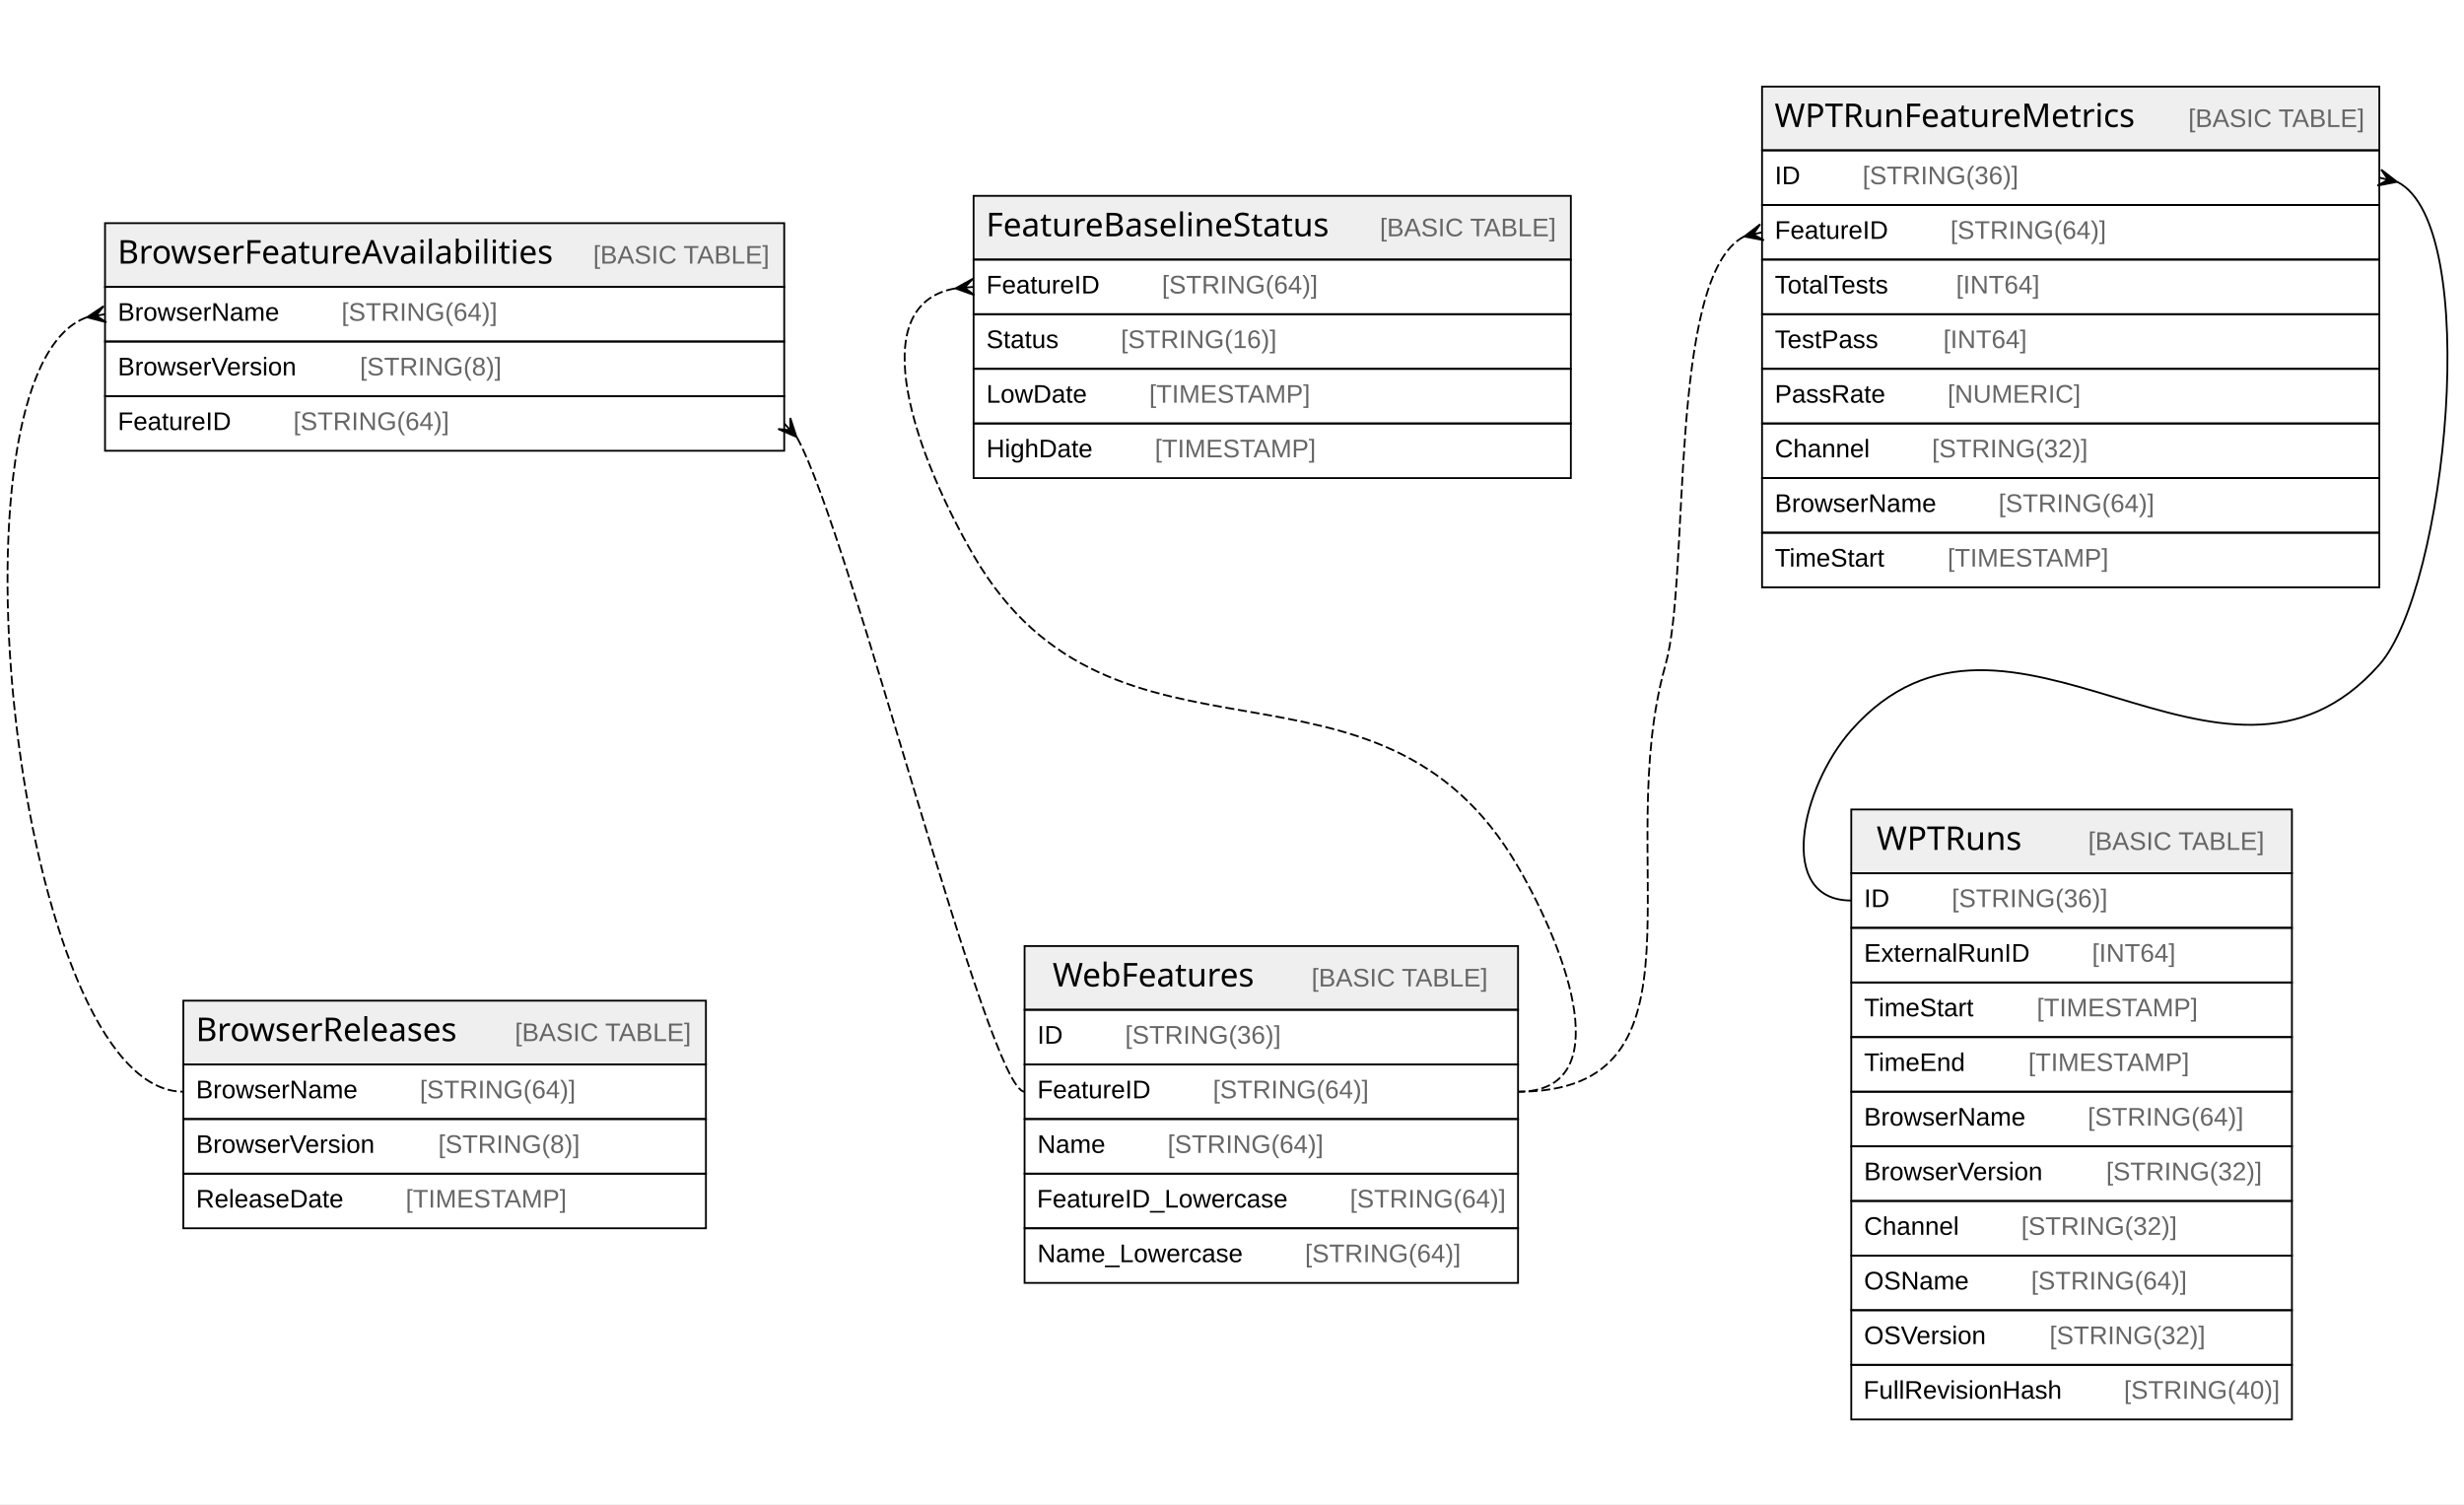
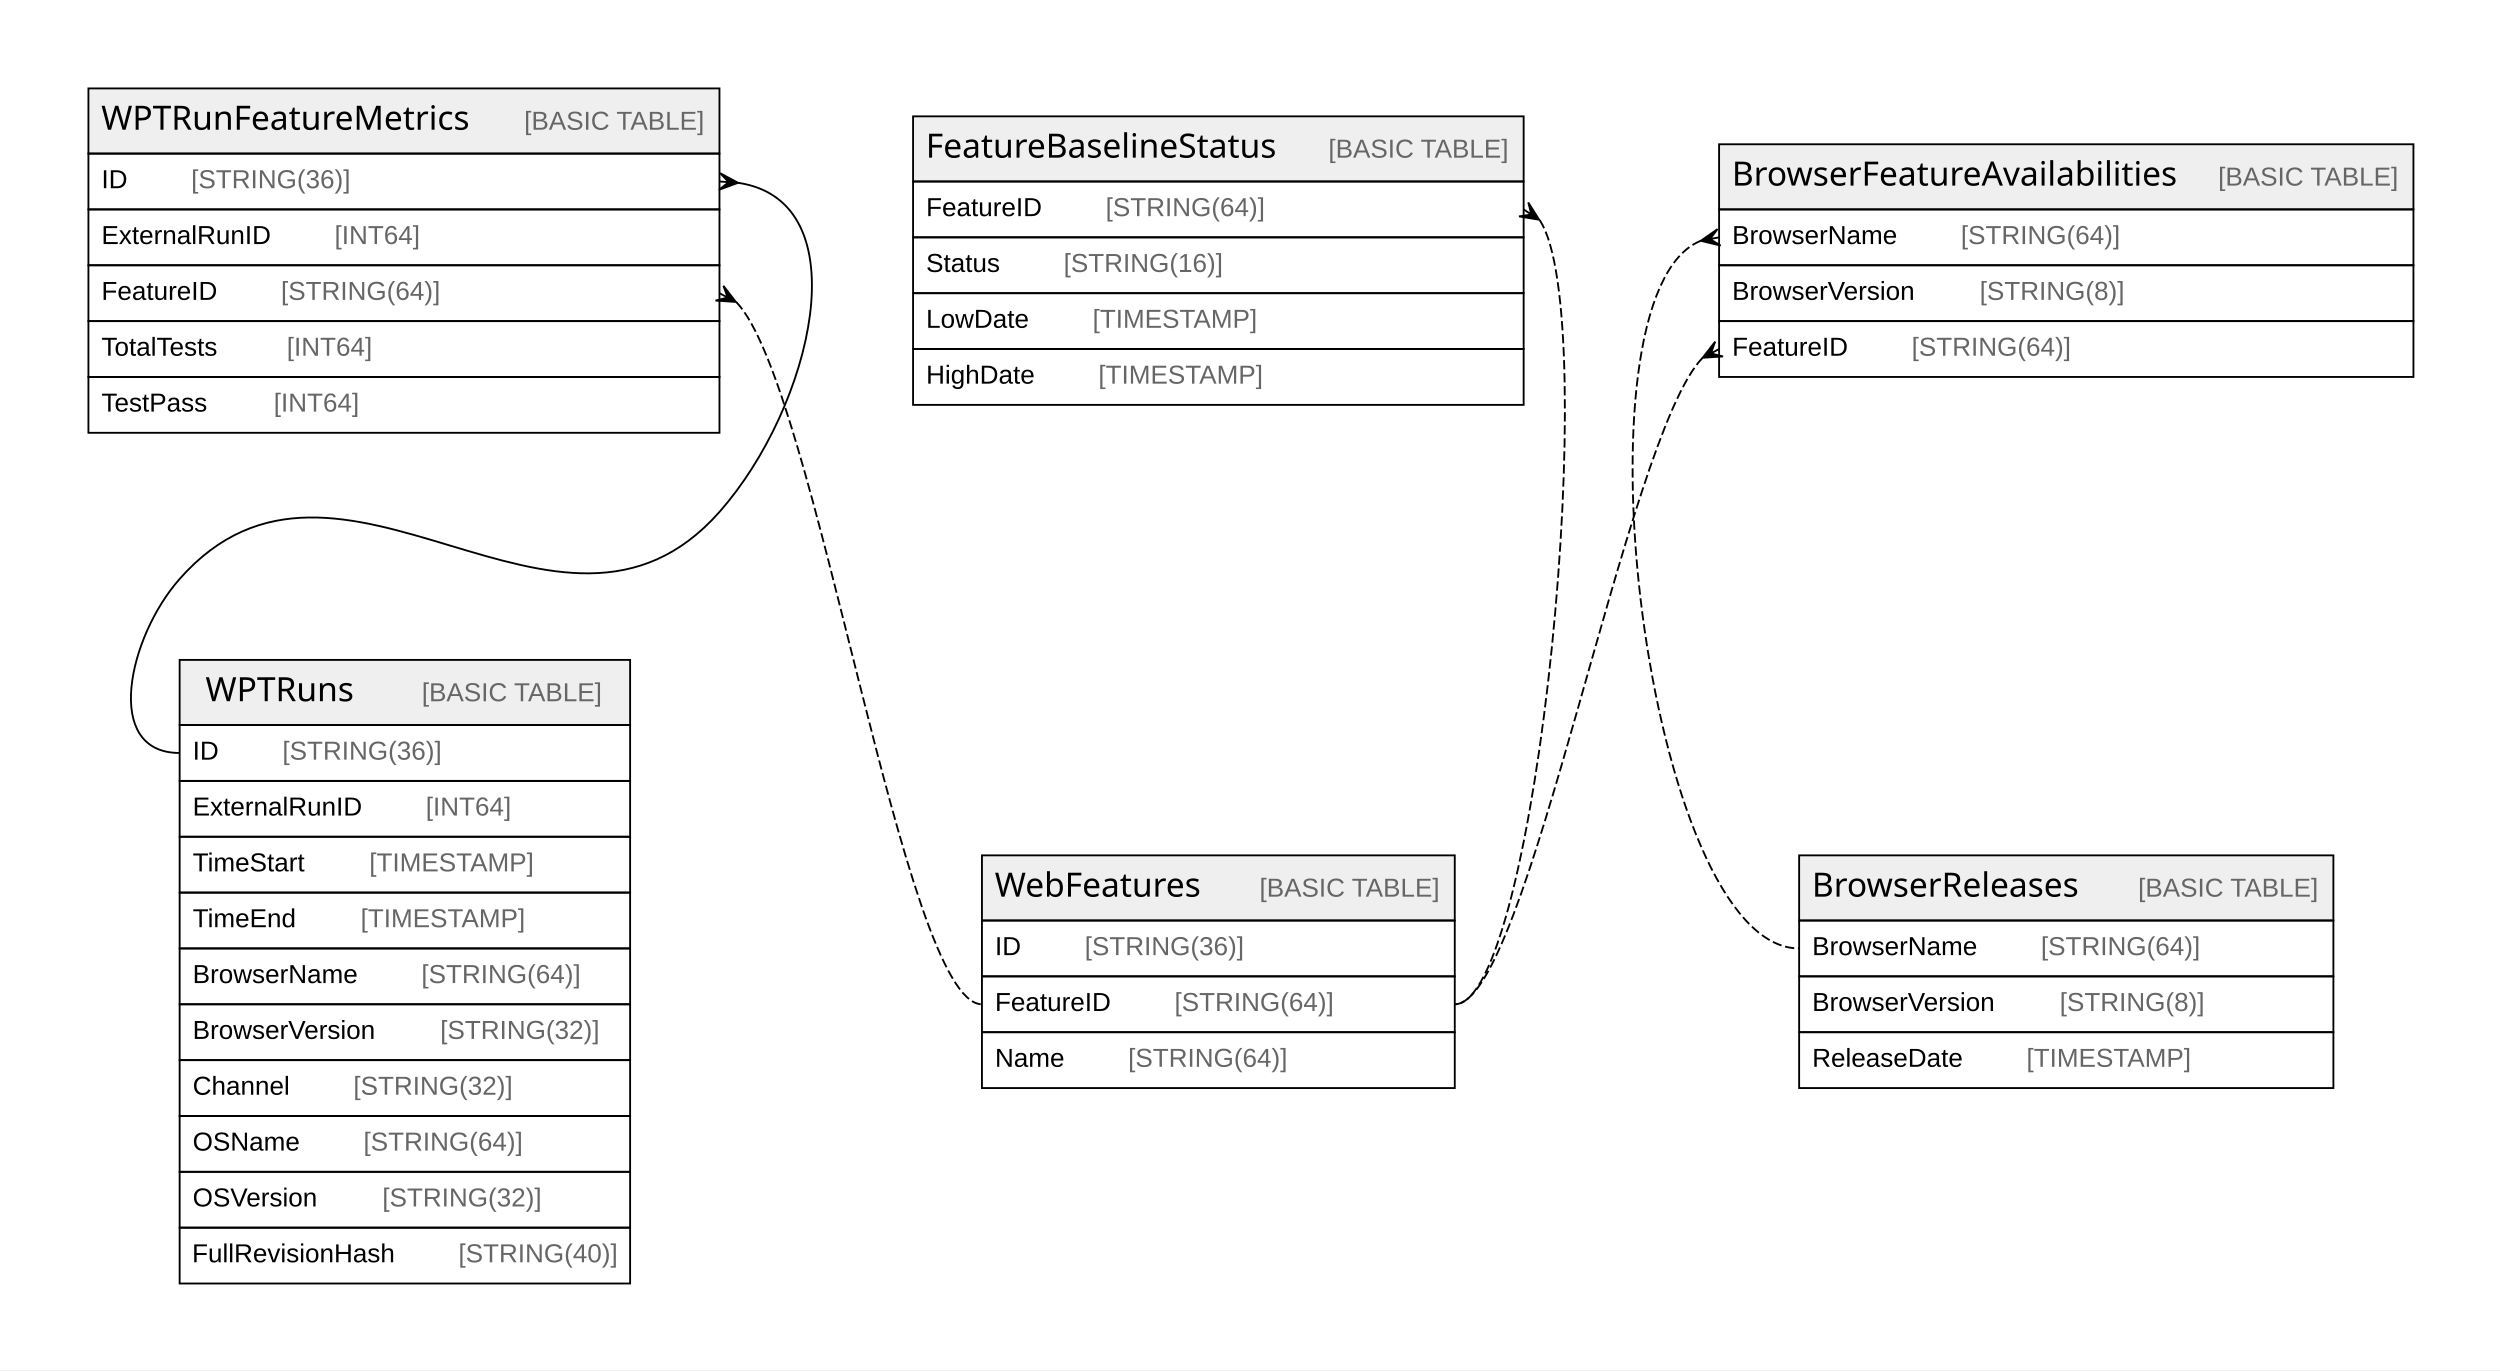
- <svg xmlns="http://www.w3.org/2000/svg" width="1353pt" height="826pt" viewBox="0.00 0.00 1353.18 826.00">
-   <g id="graph0" class="graph" transform="scale(1 1) rotate(0) translate(4 822)">
-     <polygon fill="#ffffff" stroke="transparent" points="-4,4 -4,-822 1349.18,-822 1349.18,4 -4,4" />
+ <svg xmlns="http://www.w3.org/2000/svg" width="1343pt" height="736pt" viewBox="0.00 0.00 1343.00 736.00">
+   <g id="graph0" class="graph" transform="scale(1 1) rotate(0) translate(4 732)">
+     <polygon fill="#ffffff" stroke="transparent" points="-4,4 -4,-732 1339,-732 1339,4 -4,4" />
    <g id="node1" class="node">
-       <polygon fill="#efefef" stroke="transparent" points="53.68,-664.5 53.68,-699.5 426.68,-699.5 426.68,-664.5 53.68,-664.5" />
-       <polygon fill="none" stroke="#000000" points="53.68,-664.5 53.68,-699.5 426.68,-699.5 426.68,-664.5 53.68,-664.5" />
-       <text text-anchor="start" x="60.562" y="-677.3" font-family="Arial Bold" font-size="18.00" fill="#000000">BrowserFeatureAvailabilities</text>
-       <text text-anchor="start" x="287.57" y="-677.3" font-family="Arial" font-size="14.00" fill="#000000">    </text>
-       <text text-anchor="start" x="321.774" y="-677.3" font-family="Arial" font-size="14.00" fill="#666666">[BASIC TABLE]</text>
-       <polygon fill="none" stroke="#000000" points="53.68,-634.5 53.68,-664.5 426.68,-664.5 426.68,-634.5 53.68,-634.5" />
-       <text text-anchor="start" x="60.68" y="-645.9" font-family="Arial" font-size="14.00" fill="#000000">BrowserName    </text>
-       <text text-anchor="start" x="183.547" y="-645.9" font-family="Arial" font-size="14.00" fill="#666666">[STRING(64)]</text>
-       <polygon fill="none" stroke="#000000" points="53.68,-604.5 53.68,-634.5 426.68,-634.5 426.68,-604.5 53.68,-604.5" />
-       <text text-anchor="start" x="60.68" y="-615.9" font-family="Arial" font-size="14.00" fill="#000000">BrowserVersion    </text>
-       <text text-anchor="start" x="193.666" y="-615.9" font-family="Arial" font-size="14.00" fill="#666666">[STRING(8)]</text>
-       <polygon fill="none" stroke="#000000" points="53.68,-574.5 53.68,-604.5 426.68,-604.5 426.68,-574.5 53.68,-574.5" />
-       <text text-anchor="start" x="60.68" y="-585.9" font-family="Arial" font-size="14.00" fill="#000000">FeatureID    </text>
-       <text text-anchor="start" x="157.117" y="-585.9" font-family="Arial" font-size="14.00" fill="#666666">[STRING(64)]</text>
+       <polygon fill="#efefef" stroke="transparent" points="43.5,-649.5 43.5,-684.5 382.5,-684.5 382.5,-649.5 43.5,-649.5" />
+       <polygon fill="none" stroke="#000000" points="43.5,-649.5 43.5,-684.5 382.5,-684.5 382.5,-649.5 43.5,-649.5" />
+       <text text-anchor="start" x="50.386" y="-662.3" font-family="Arial Bold" font-size="18.00" fill="#000000">WPTRunFeatureMetrics</text>
+       <text text-anchor="start" x="243.386" y="-662.3" font-family="Arial" font-size="14.00" fill="#000000">    </text>
+       <text text-anchor="start" x="277.59" y="-662.3" font-family="Arial" font-size="14.00" fill="#666666">[BASIC TABLE]</text>
+       <polygon fill="none" stroke="#000000" points="43.5,-619.5 43.5,-649.5 382.5,-649.5 382.5,-619.5 43.5,-619.5" />
+       <text text-anchor="start" x="50.5" y="-630.9" font-family="Arial" font-size="14.00" fill="#000000">ID    </text>
+       <text text-anchor="start" x="98.702" y="-630.9" font-family="Arial" font-size="14.00" fill="#666666">[STRING(36)]</text>
+       <polygon fill="none" stroke="#000000" points="43.5,-589.5 43.5,-619.5 382.5,-619.5 382.5,-589.5 43.5,-589.5" />
+       <text text-anchor="start" x="50.5" y="-600.9" font-family="Arial" font-size="14.00" fill="#000000">ExternalRunID    </text>
+       <text text-anchor="start" x="175.716" y="-600.9" font-family="Arial" font-size="14.00" fill="#666666">[INT64]</text>
+       <polygon fill="none" stroke="#000000" points="43.5,-559.5 43.5,-589.5 382.5,-589.5 382.5,-559.5 43.5,-559.5" />
+       <text text-anchor="start" x="50.5" y="-570.9" font-family="Arial" font-size="14.00" fill="#000000">FeatureID    </text>
+       <text text-anchor="start" x="146.936" y="-570.9" font-family="Arial" font-size="14.00" fill="#666666">[STRING(64)]</text>
+       <polygon fill="none" stroke="#000000" points="43.5,-529.5 43.5,-559.5 382.5,-559.5 382.5,-529.5 43.5,-529.5" />
+       <text text-anchor="start" x="50.5" y="-540.9" font-family="Arial" font-size="14.00" fill="#000000">TotalTests    </text>
+       <text text-anchor="start" x="150.046" y="-540.9" font-family="Arial" font-size="14.00" fill="#666666">[INT64]</text>
+       <polygon fill="none" stroke="#000000" points="43.5,-499.5 43.5,-529.5 382.5,-529.5 382.5,-499.5 43.5,-499.5" />
+       <text text-anchor="start" x="50.5" y="-510.9" font-family="Arial" font-size="14.00" fill="#000000">TestPass    </text>
+       <text text-anchor="start" x="143.05" y="-510.9" font-family="Arial" font-size="14.00" fill="#666666">[INT64]</text>
+     </g>
+     <g id="node3" class="node">
+       <polygon fill="#efefef" stroke="transparent" points="523.5,-237.5 523.5,-272.5 777.5,-272.5 777.5,-237.5 523.5,-237.5" />
+       <polygon fill="none" stroke="#000000" points="523.5,-237.5 523.5,-272.5 777.5,-272.5 777.5,-237.5 523.5,-237.5" />
+       <text text-anchor="start" x="530.377" y="-250.3" font-family="Arial Bold" font-size="18.00" fill="#000000">WebFeatures</text>
+       <text text-anchor="start" x="638.395" y="-250.3" font-family="Arial" font-size="14.00" fill="#000000">    </text>
+       <text text-anchor="start" x="672.6" y="-250.3" font-family="Arial" font-size="14.00" fill="#666666">[BASIC TABLE]</text>
+       <polygon fill="none" stroke="#000000" points="523.5,-207.5 523.5,-237.5 777.5,-237.5 777.5,-207.5 523.5,-207.5" />
+       <text text-anchor="start" x="530.5" y="-218.9" font-family="Arial" font-size="14.00" fill="#000000">ID    </text>
+       <text text-anchor="start" x="578.702" y="-218.9" font-family="Arial" font-size="14.00" fill="#666666">[STRING(36)]</text>
+       <polygon fill="none" stroke="#000000" points="523.5,-177.5 523.5,-207.5 777.5,-207.5 777.5,-177.5 523.5,-177.5" />
+       <text text-anchor="start" x="530.5" y="-188.9" font-family="Arial" font-size="14.00" fill="#000000">FeatureID    </text>
+       <text text-anchor="start" x="626.936" y="-188.9" font-family="Arial" font-size="14.00" fill="#666666">[STRING(64)]</text>
+       <polygon fill="none" stroke="#000000" points="523.5,-147.5 523.5,-177.5 777.5,-177.5 777.5,-147.5 523.5,-147.5" />
+       <text text-anchor="start" x="530.5" y="-158.9" font-family="Arial" font-size="14.00" fill="#000000">Name    </text>
+       <text text-anchor="start" x="602.037" y="-158.9" font-family="Arial" font-size="14.00" fill="#666666">[STRING(64)]</text>
+     </g>
+     <g id="edge2" class="edge">
+       <path fill="none" stroke="#000000" stroke-dasharray="5,2" d="M391.58,-569.67C434.429,-525.45 481.261,-192.5 523.5,-192.5" />
+       <polygon fill="#000000" stroke="#000000" points="391.329,-569.804 380.387,-570.527 386.914,-572.152 382.5,-574.5 382.5,-574.5 382.5,-574.5 386.914,-572.152 384.613,-578.473 391.329,-569.804 391.329,-569.804" />
+     </g>
+     <g id="node5" class="node">
+       <polygon fill="#efefef" stroke="transparent" points="92.5,-342.5 92.5,-377.5 334.5,-377.5 334.5,-342.5 92.5,-342.5" />
+       <polygon fill="none" stroke="#000000" points="92.5,-342.5 92.5,-377.5 334.5,-377.5 334.5,-342.5 92.5,-342.5" />
+       <text text-anchor="start" x="106.387" y="-355.3" font-family="Arial Bold" font-size="18.00" fill="#000000">WPTRuns</text>
+       <text text-anchor="start" x="188.384" y="-355.3" font-family="Arial" font-size="14.00" fill="#000000">    </text>
+       <text text-anchor="start" x="222.589" y="-355.3" font-family="Arial" font-size="14.00" fill="#666666">[BASIC TABLE]</text>
+       <polygon fill="none" stroke="#000000" points="92.5,-312.5 92.5,-342.5 334.5,-342.5 334.5,-312.5 92.5,-312.5" />
+       <text text-anchor="start" x="99.5" y="-323.9" font-family="Arial" font-size="14.00" fill="#000000">ID    </text>
+       <text text-anchor="start" x="147.702" y="-323.9" font-family="Arial" font-size="14.00" fill="#666666">[STRING(36)]</text>
+       <polygon fill="none" stroke="#000000" points="92.5,-282.5 92.5,-312.5 334.5,-312.5 334.5,-282.5 92.5,-282.5" />
+       <text text-anchor="start" x="99.5" y="-293.9" font-family="Arial" font-size="14.00" fill="#000000">ExternalRunID    </text>
+       <text text-anchor="start" x="224.716" y="-293.9" font-family="Arial" font-size="14.00" fill="#666666">[INT64]</text>
+       <polygon fill="none" stroke="#000000" points="92.5,-252.5 92.5,-282.5 334.5,-282.5 334.5,-252.5 92.5,-252.5" />
+       <text text-anchor="start" x="99.5" y="-263.9" font-family="Arial" font-size="14.00" fill="#000000">TimeStart    </text>
+       <text text-anchor="start" x="194.368" y="-263.9" font-family="Arial" font-size="14.00" fill="#666666">[TIMESTAMP]</text>
+       <polygon fill="none" stroke="#000000" points="92.5,-222.5 92.5,-252.5 334.5,-252.5 334.5,-222.5 92.5,-222.5" />
+       <text text-anchor="start" x="99.5" y="-233.9" font-family="Arial" font-size="14.00" fill="#000000">TimeEnd    </text>
+       <text text-anchor="start" x="189.709" y="-233.9" font-family="Arial" font-size="14.00" fill="#666666">[TIMESTAMP]</text>
+       <polygon fill="none" stroke="#000000" points="92.5,-192.5 92.5,-222.5 334.5,-222.5 334.5,-192.5 92.5,-192.5" />
+       <text text-anchor="start" x="99.5" y="-203.9" font-family="Arial" font-size="14.00" fill="#000000">BrowserName    </text>
+       <text text-anchor="start" x="222.367" y="-203.9" font-family="Arial" font-size="14.00" fill="#666666">[STRING(64)]</text>
+       <polygon fill="none" stroke="#000000" points="92.5,-162.5 92.5,-192.5 334.5,-192.5 334.5,-162.5 92.5,-162.5" />
+       <text text-anchor="start" x="99.5" y="-173.9" font-family="Arial" font-size="14.00" fill="#000000">BrowserVersion    </text>
+       <text text-anchor="start" x="232.486" y="-173.9" font-family="Arial" font-size="14.00" fill="#666666">[STRING(32)]</text>
+       <polygon fill="none" stroke="#000000" points="92.5,-132.5 92.5,-162.5 334.5,-162.5 334.5,-132.5 92.5,-132.5" />
+       <text text-anchor="start" x="99.5" y="-143.9" font-family="Arial" font-size="14.00" fill="#000000">Channel    </text>
+       <text text-anchor="start" x="185.831" y="-143.9" font-family="Arial" font-size="14.00" fill="#666666">[STRING(32)]</text>
+       <polygon fill="none" stroke="#000000" points="92.5,-102.5 92.5,-132.5 334.5,-132.5 334.5,-102.5 92.5,-102.5" />
+       <text text-anchor="start" x="99.5" y="-113.9" font-family="Arial" font-size="14.00" fill="#000000">OSName    </text>
+       <text text-anchor="start" x="191.264" y="-113.9" font-family="Arial" font-size="14.00" fill="#666666">[STRING(64)]</text>
+       <polygon fill="none" stroke="#000000" points="92.5,-72.5 92.5,-102.5 334.5,-102.5 334.5,-72.5 92.5,-72.5" />
+       <text text-anchor="start" x="99.5" y="-83.9" font-family="Arial" font-size="14.00" fill="#000000">OSVersion    </text>
+       <text text-anchor="start" x="201.384" y="-83.9" font-family="Arial" font-size="14.00" fill="#666666">[STRING(32)]</text>
+       <polygon fill="none" stroke="#000000" points="92.5,-42.5 92.5,-72.5 334.5,-72.5 334.5,-42.5 92.5,-42.5" />
+       <text text-anchor="start" x="99.178" y="-53.9" font-family="Arial" font-size="14.00" fill="#000000">FullRevisionHash    </text>
+       <text text-anchor="start" x="242.271" y="-53.9" font-family="Arial" font-size="14.00" fill="#666666">[STRING(40)]</text>
+     </g>
+     <g id="edge1" class="edge">
+       <path fill="none" stroke="#000000" d="M392.5,-633.799C458.942,-623.984 432.387,-513.463 382.5,-457 296.505,-359.67 178.495,-518.33 92.5,-421 64.985,-389.858 50.944,-327.5 92.5,-327.5" />
+       <polygon fill="#000000" stroke="#000000" points="392.476,-633.801 382.185,-630.011 387.488,-634.15 382.5,-634.5 382.5,-634.5 382.5,-634.5 387.488,-634.15 382.815,-638.989 392.476,-633.801 392.476,-633.801" />
    </g>
    <g id="node2" class="node">
-       <polygon fill="#efefef" stroke="transparent" points="96.68,-237.5 96.68,-272.5 383.68,-272.5 383.68,-237.5 96.68,-237.5" />
-       <polygon fill="none" stroke="#000000" points="96.68,-237.5 96.68,-272.5 383.68,-272.5 383.68,-237.5 96.68,-237.5" />
-       <text text-anchor="start" x="103.562" y="-250.3" font-family="Arial Bold" font-size="18.00" fill="#000000">BrowserReleases</text>
-       <text text-anchor="start" x="244.57" y="-250.3" font-family="Arial" font-size="14.00" fill="#000000">    </text>
-       <text text-anchor="start" x="278.775" y="-250.3" font-family="Arial" font-size="14.00" fill="#666666">[BASIC TABLE]</text>
-       <polygon fill="none" stroke="#000000" points="96.68,-207.5 96.68,-237.5 383.68,-237.5 383.68,-207.5 96.68,-207.5" />
-       <text text-anchor="start" x="103.68" y="-218.9" font-family="Arial" font-size="14.00" fill="#000000">BrowserName    </text>
-       <text text-anchor="start" x="226.547" y="-218.9" font-family="Arial" font-size="14.00" fill="#666666">[STRING(64)]</text>
-       <polygon fill="none" stroke="#000000" points="96.68,-177.5 96.68,-207.5 383.68,-207.5 383.68,-177.5 96.68,-177.5" />
-       <text text-anchor="start" x="103.68" y="-188.9" font-family="Arial" font-size="14.00" fill="#000000">BrowserVersion    </text>
-       <text text-anchor="start" x="236.666" y="-188.9" font-family="Arial" font-size="14.00" fill="#666666">[STRING(8)]</text>
-       <polygon fill="none" stroke="#000000" points="96.68,-147.5 96.68,-177.5 383.68,-177.5 383.68,-147.5 96.68,-147.5" />
-       <text text-anchor="start" x="103.68" y="-158.9" font-family="Arial" font-size="14.00" fill="#000000">ReleaseDate    </text>
-       <text text-anchor="start" x="218.791" y="-158.9" font-family="Arial" font-size="14.00" fill="#666666">[TIMESTAMP]</text>
+       <polygon fill="#efefef" stroke="transparent" points="962.5,-237.5 962.5,-272.5 1249.5,-272.5 1249.5,-237.5 962.5,-237.5" />
+       <polygon fill="none" stroke="#000000" points="962.5,-237.5 962.5,-272.5 1249.5,-272.5 1249.5,-237.5 962.5,-237.5" />
+       <text text-anchor="start" x="969.381" y="-250.3" font-family="Arial Bold" font-size="18.00" fill="#000000">BrowserReleases</text>
+       <text text-anchor="start" x="1110.39" y="-250.3" font-family="Arial" font-size="14.00" fill="#000000">    </text>
+       <text text-anchor="start" x="1144.595" y="-250.3" font-family="Arial" font-size="14.00" fill="#666666">[BASIC TABLE]</text>
+       <polygon fill="none" stroke="#000000" points="962.5,-207.5 962.5,-237.5 1249.5,-237.5 1249.5,-207.5 962.5,-207.5" />
+       <text text-anchor="start" x="969.5" y="-218.9" font-family="Arial" font-size="14.00" fill="#000000">BrowserName    </text>
+       <text text-anchor="start" x="1092.367" y="-218.9" font-family="Arial" font-size="14.00" fill="#666666">[STRING(64)]</text>
+       <polygon fill="none" stroke="#000000" points="962.5,-177.5 962.5,-207.5 1249.5,-207.5 1249.5,-177.5 962.5,-177.5" />
+       <text text-anchor="start" x="969.5" y="-188.9" font-family="Arial" font-size="14.00" fill="#000000">BrowserVersion    </text>
+       <text text-anchor="start" x="1102.486" y="-188.9" font-family="Arial" font-size="14.00" fill="#666666">[STRING(8)]</text>
+       <polygon fill="none" stroke="#000000" points="962.5,-147.5 962.5,-177.5 1249.5,-177.5 1249.5,-147.5 962.5,-147.5" />
+       <text text-anchor="start" x="969.5" y="-158.9" font-family="Arial" font-size="14.00" fill="#000000">ReleaseDate    </text>
+       <text text-anchor="start" x="1084.611" y="-158.9" font-family="Arial" font-size="14.00" fill="#666666">[TIMESTAMP]</text>
+     </g>
+     <g id="node4" class="node">
+       <polygon fill="#efefef" stroke="transparent" points="919.5,-619.5 919.5,-654.5 1292.5,-654.5 1292.5,-619.5 919.5,-619.5" />
+       <polygon fill="none" stroke="#000000" points="919.5,-619.5 919.5,-654.5 1292.5,-654.5 1292.5,-619.5 919.5,-619.5" />
+       <text text-anchor="start" x="926.382" y="-632.3" font-family="Arial Bold" font-size="18.00" fill="#000000">BrowserFeatureAvailabilities</text>
+       <text text-anchor="start" x="1153.389" y="-632.3" font-family="Arial" font-size="14.00" fill="#000000">    </text>
+       <text text-anchor="start" x="1187.594" y="-632.3" font-family="Arial" font-size="14.00" fill="#666666">[BASIC TABLE]</text>
+       <polygon fill="none" stroke="#000000" points="919.5,-589.5 919.5,-619.5 1292.5,-619.5 1292.5,-589.5 919.5,-589.5" />
+       <text text-anchor="start" x="926.5" y="-600.9" font-family="Arial" font-size="14.00" fill="#000000">BrowserName    </text>
+       <text text-anchor="start" x="1049.367" y="-600.9" font-family="Arial" font-size="14.00" fill="#666666">[STRING(64)]</text>
+       <polygon fill="none" stroke="#000000" points="919.5,-559.5 919.5,-589.5 1292.5,-589.5 1292.5,-559.5 919.5,-559.5" />
+       <text text-anchor="start" x="926.5" y="-570.9" font-family="Arial" font-size="14.00" fill="#000000">BrowserVersion    </text>
+       <text text-anchor="start" x="1059.486" y="-570.9" font-family="Arial" font-size="14.00" fill="#666666">[STRING(8)]</text>
+       <polygon fill="none" stroke="#000000" points="919.5,-529.5 919.5,-559.5 1292.5,-559.5 1292.5,-529.5 919.5,-529.5" />
+       <text text-anchor="start" x="926.5" y="-540.9" font-family="Arial" font-size="14.00" fill="#000000">FeatureID    </text>
+       <text text-anchor="start" x="1022.936" y="-540.9" font-family="Arial" font-size="14.00" fill="#666666">[STRING(64)]</text>
    </g>
    <g id="edge4" class="edge">
-       <path fill="none" stroke="#000000" stroke-dasharray="5,2" d="M43.63,-647.78C-38.425,-618.397 4.851,-222.5 96.68,-222.5" />
-       <polygon fill="#000000" stroke="#000000" points="43.824,-647.813 52.921,-653.936 48.752,-648.656 53.68,-649.5 53.68,-649.5 53.68,-649.5 48.752,-648.656 54.44,-645.064 43.824,-647.813 43.824,-647.813" />
-     </g>
-     <g id="node4" class="node">
-       <polygon fill="#efefef" stroke="transparent" points="558.68,-267.5 558.68,-302.5 829.68,-302.5 829.68,-267.5 558.68,-267.5" />
-       <polygon fill="none" stroke="#000000" points="558.68,-267.5 558.68,-302.5 829.68,-302.5 829.68,-267.5 558.68,-267.5" />
-       <text text-anchor="start" x="574.057" y="-280.3" font-family="Arial Bold" font-size="18.00" fill="#000000">WebFeatures</text>
-       <text text-anchor="start" x="682.075" y="-280.3" font-family="Arial" font-size="14.00" fill="#000000">    </text>
-       <text text-anchor="start" x="716.28" y="-280.3" font-family="Arial" font-size="14.00" fill="#666666">[BASIC TABLE]</text>
-       <polygon fill="none" stroke="#000000" points="558.68,-237.5 558.68,-267.5 829.68,-267.5 829.68,-237.5 558.68,-237.5" />
-       <text text-anchor="start" x="565.68" y="-248.9" font-family="Arial" font-size="14.00" fill="#000000">ID    </text>
-       <text text-anchor="start" x="613.882" y="-248.9" font-family="Arial" font-size="14.00" fill="#666666">[STRING(36)]</text>
-       <polygon fill="none" stroke="#000000" points="558.68,-207.5 558.68,-237.5 829.68,-237.5 829.68,-207.5 558.68,-207.5" />
-       <text text-anchor="start" x="565.68" y="-218.9" font-family="Arial" font-size="14.00" fill="#000000">FeatureID    </text>
-       <text text-anchor="start" x="662.116" y="-218.9" font-family="Arial" font-size="14.00" fill="#666666">[STRING(64)]</text>
-       <polygon fill="none" stroke="#000000" points="558.68,-177.5 558.68,-207.5 829.68,-207.5 829.68,-177.5 558.68,-177.5" />
-       <text text-anchor="start" x="565.68" y="-188.9" font-family="Arial" font-size="14.00" fill="#000000">Name    </text>
-       <text text-anchor="start" x="637.217" y="-188.9" font-family="Arial" font-size="14.00" fill="#666666">[STRING(64)]</text>
-       <polygon fill="none" stroke="#000000" points="558.68,-147.5 558.68,-177.5 829.68,-177.5 829.68,-147.5 558.68,-147.5" />
-       <text text-anchor="start" x="565.455" y="-158.9" font-family="Arial" font-size="14.00" fill="#000000">FeatureID_Lowercase    </text>
-       <text text-anchor="start" x="737.354" y="-158.9" font-family="Arial" font-size="14.00" fill="#666666">[STRING(64)]</text>
-       <polygon fill="none" stroke="#000000" points="558.68,-117.5 558.68,-147.5 829.68,-147.5 829.68,-117.5 558.68,-117.5" />
-       <text text-anchor="start" x="565.68" y="-128.9" font-family="Arial" font-size="14.00" fill="#000000">Name_Lowercase    </text>
-       <text text-anchor="start" x="712.68" y="-128.9" font-family="Arial" font-size="14.00" fill="#666666">[STRING(64)]</text>
+       <path fill="none" stroke="#000000" stroke-dasharray="5,2" d="M909.631,-602.625C837.674,-573.807 880.579,-222.5 962.5,-222.5" />
+       <polygon fill="#000000" stroke="#000000" points="909.676,-602.633 918.66,-608.921 914.588,-603.567 919.5,-604.5 919.5,-604.5 919.5,-604.5 914.588,-603.567 920.34,-600.079 909.676,-602.633 909.676,-602.633" />
    </g>
    <g id="edge3" class="edge">
-       <path fill="none" stroke="#000000" stroke-dasharray="5,2" d="M433.666,-581.835C463.092,-529.132 538.875,-222.5 558.68,-222.5" />
-       <polygon fill="#000000" stroke="#000000" points="433.416,-582.109 423.354,-586.469 430.048,-585.804 426.68,-589.5 426.68,-589.5 426.68,-589.5 430.048,-585.804 430.006,-592.531 433.416,-582.109 433.416,-582.109" />
+       <path fill="none" stroke="#000000" stroke-dasharray="5,2" d="M910.644,-539.79C869.516,-498.02 816.791,-192.5 777.5,-192.5" />
+       <polygon fill="#000000" stroke="#000000" points="910.671,-539.804 917.387,-548.473 915.086,-542.152 919.5,-544.5 919.5,-544.5 919.5,-544.5 915.086,-542.152 921.613,-540.527 910.671,-539.804 910.671,-539.804" />
    </g>
-     <g id="node3" class="node">
-       <polygon fill="#efefef" stroke="transparent" points="530.68,-679.5 530.68,-714.5 858.68,-714.5 858.68,-679.5 530.68,-679.5" />
-       <polygon fill="none" stroke="#000000" points="530.68,-679.5 530.68,-714.5 858.68,-714.5 858.68,-679.5 530.68,-679.5" />
-       <text text-anchor="start" x="537.539" y="-692.3" font-family="Arial Bold" font-size="18.00" fill="#000000">FeatureBaselineStatus</text>
-       <text text-anchor="start" x="719.593" y="-692.3" font-family="Arial" font-size="14.00" fill="#000000">    </text>
-       <text text-anchor="start" x="753.798" y="-692.3" font-family="Arial" font-size="14.00" fill="#666666">[BASIC TABLE]</text>
-       <polygon fill="none" stroke="#000000" points="530.68,-649.5 530.68,-679.5 858.68,-679.5 858.68,-649.5 530.68,-649.5" />
-       <text text-anchor="start" x="537.68" y="-660.9" font-family="Arial" font-size="14.00" fill="#000000">FeatureID    </text>
-       <text text-anchor="start" x="634.116" y="-660.9" font-family="Arial" font-size="14.00" fill="#666666">[STRING(64)]</text>
-       <polygon fill="none" stroke="#000000" points="530.68,-619.5 530.68,-649.5 858.68,-649.5 858.68,-619.5 530.68,-619.5" />
-       <text text-anchor="start" x="537.68" y="-630.9" font-family="Arial" font-size="14.00" fill="#000000">Status    </text>
-       <text text-anchor="start" x="611.568" y="-630.9" font-family="Arial" font-size="14.00" fill="#666666">[STRING(16)]</text>
-       <polygon fill="none" stroke="#000000" points="530.68,-589.5 530.68,-619.5 858.68,-619.5 858.68,-589.5 530.68,-589.5" />
-       <text text-anchor="start" x="537.68" y="-600.9" font-family="Arial" font-size="14.00" fill="#000000">LowDate    </text>
-       <text text-anchor="start" x="627.119" y="-600.9" font-family="Arial" font-size="14.00" fill="#666666">[TIMESTAMP]</text>
-       <polygon fill="none" stroke="#000000" points="530.68,-559.5 530.68,-589.5 858.68,-589.5 858.68,-559.5 530.68,-559.5" />
-       <text text-anchor="start" x="537.68" y="-570.9" font-family="Arial" font-size="14.00" fill="#000000">HighDate    </text>
-       <text text-anchor="start" x="630.226" y="-570.9" font-family="Arial" font-size="14.00" fill="#666666">[TIMESTAMP]</text>
+     <g id="node6" class="node">
+       <polygon fill="#efefef" stroke="transparent" points="486.5,-634.5 486.5,-669.5 814.5,-669.5 814.5,-634.5 486.5,-634.5" />
+       <polygon fill="none" stroke="#000000" points="486.5,-634.5 486.5,-669.5 814.5,-669.5 814.5,-634.5 486.5,-634.5" />
+       <text text-anchor="start" x="493.359" y="-647.3" font-family="Arial Bold" font-size="18.00" fill="#000000">FeatureBaselineStatus</text>
+       <text text-anchor="start" x="675.413" y="-647.3" font-family="Arial" font-size="14.00" fill="#000000">    </text>
+       <text text-anchor="start" x="709.617" y="-647.3" font-family="Arial" font-size="14.00" fill="#666666">[BASIC TABLE]</text>
+       <polygon fill="none" stroke="#000000" points="486.5,-604.5 486.5,-634.5 814.5,-634.5 814.5,-604.5 486.5,-604.5" />
+       <text text-anchor="start" x="493.5" y="-615.9" font-family="Arial" font-size="14.00" fill="#000000">FeatureID    </text>
+       <text text-anchor="start" x="589.936" y="-615.9" font-family="Arial" font-size="14.00" fill="#666666">[STRING(64)]</text>
+       <polygon fill="none" stroke="#000000" points="486.5,-574.5 486.5,-604.5 814.5,-604.5 814.5,-574.5 486.5,-574.5" />
+       <text text-anchor="start" x="493.5" y="-585.9" font-family="Arial" font-size="14.00" fill="#000000">Status    </text>
+       <text text-anchor="start" x="567.388" y="-585.9" font-family="Arial" font-size="14.00" fill="#666666">[STRING(16)]</text>
+       <polygon fill="none" stroke="#000000" points="486.5,-544.5 486.5,-574.5 814.5,-574.5 814.5,-544.5 486.5,-544.5" />
+       <text text-anchor="start" x="493.5" y="-555.9" font-family="Arial" font-size="14.00" fill="#000000">LowDate    </text>
+       <text text-anchor="start" x="582.939" y="-555.9" font-family="Arial" font-size="14.00" fill="#666666">[TIMESTAMP]</text>
+       <polygon fill="none" stroke="#000000" points="486.5,-514.5 486.5,-544.5 814.5,-544.5 814.5,-514.5 486.5,-514.5" />
+       <text text-anchor="start" x="493.5" y="-525.9" font-family="Arial" font-size="14.00" fill="#000000">HighDate    </text>
+       <text text-anchor="start" x="586.046" y="-525.9" font-family="Arial" font-size="14.00" fill="#666666">[TIMESTAMP]</text>
    </g>
    <g id="edge5" class="edge">
-       <path fill="none" stroke="#000000" stroke-dasharray="5,2" d="M520.468,-663.649C468.825,-654.324 499.649,-570.494 530.68,-517 607.495,-384.58 752.866,-478.42 829.68,-346 857.222,-298.521 884.569,-222.5 829.68,-222.5" />
-       <polygon fill="#000000" stroke="#000000" points="520.715,-663.669 530.307,-668.984 525.698,-664.085 530.68,-664.5 530.68,-664.5 530.68,-664.5 525.698,-664.085 531.054,-660.016 520.715,-663.669 520.715,-663.669" />
-     </g>
-     <g id="node5" class="node">
-       <polygon fill="#efefef" stroke="transparent" points="963.68,-739.5 963.68,-774.5 1302.68,-774.5 1302.68,-739.5 963.68,-739.5" />
-       <polygon fill="none" stroke="#000000" points="963.68,-739.5 963.68,-774.5 1302.68,-774.5 1302.68,-739.5 963.68,-739.5" />
-       <text text-anchor="start" x="970.566" y="-752.3" font-family="Arial Bold" font-size="18.00" fill="#000000">WPTRunFeatureMetrics</text>
-       <text text-anchor="start" x="1163.566" y="-752.3" font-family="Arial" font-size="14.00" fill="#000000">    </text>
-       <text text-anchor="start" x="1197.771" y="-752.3" font-family="Arial" font-size="14.00" fill="#666666">[BASIC TABLE]</text>
-       <polygon fill="none" stroke="#000000" points="963.68,-709.5 963.68,-739.5 1302.68,-739.5 1302.68,-709.5 963.68,-709.5" />
-       <text text-anchor="start" x="970.68" y="-720.9" font-family="Arial" font-size="14.00" fill="#000000">ID    </text>
-       <text text-anchor="start" x="1018.882" y="-720.9" font-family="Arial" font-size="14.00" fill="#666666">[STRING(36)]</text>
-       <polygon fill="none" stroke="#000000" points="963.68,-679.5 963.68,-709.5 1302.68,-709.5 1302.68,-679.5 963.68,-679.5" />
-       <text text-anchor="start" x="970.68" y="-690.9" font-family="Arial" font-size="14.00" fill="#000000">FeatureID    </text>
-       <text text-anchor="start" x="1067.117" y="-690.9" font-family="Arial" font-size="14.00" fill="#666666">[STRING(64)]</text>
-       <polygon fill="none" stroke="#000000" points="963.68,-649.5 963.68,-679.5 1302.68,-679.5 1302.68,-649.5 963.68,-649.5" />
-       <text text-anchor="start" x="970.68" y="-660.9" font-family="Arial" font-size="14.00" fill="#000000">TotalTests    </text>
-       <text text-anchor="start" x="1070.226" y="-660.9" font-family="Arial" font-size="14.00" fill="#666666">[INT64]</text>
-       <polygon fill="none" stroke="#000000" points="963.68,-619.5 963.68,-649.5 1302.68,-649.5 1302.68,-619.5 963.68,-619.5" />
-       <text text-anchor="start" x="970.68" y="-630.9" font-family="Arial" font-size="14.00" fill="#000000">TestPass    </text>
-       <text text-anchor="start" x="1063.23" y="-630.9" font-family="Arial" font-size="14.00" fill="#666666">[INT64]</text>
-       <polygon fill="none" stroke="#000000" points="963.68,-589.5 963.68,-619.5 1302.68,-619.5 1302.68,-589.5 963.68,-589.5" />
-       <text text-anchor="start" x="970.68" y="-600.9" font-family="Arial" font-size="14.00" fill="#000000">PassRate    </text>
-       <text text-anchor="start" x="1065.567" y="-600.9" font-family="Arial" font-size="14.00" fill="#666666">[NUMERIC]</text>
-       <polygon fill="none" stroke="#000000" points="963.68,-559.5 963.68,-589.5 1302.68,-589.5 1302.68,-559.5 963.68,-559.5" />
-       <text text-anchor="start" x="970.68" y="-570.9" font-family="Arial" font-size="14.00" fill="#000000">Channel    </text>
-       <text text-anchor="start" x="1057.011" y="-570.9" font-family="Arial" font-size="14.00" fill="#666666">[STRING(32)]</text>
-       <polygon fill="none" stroke="#000000" points="963.68,-529.5 963.68,-559.5 1302.68,-559.5 1302.68,-529.5 963.68,-529.5" />
-       <text text-anchor="start" x="970.68" y="-540.9" font-family="Arial" font-size="14.00" fill="#000000">BrowserName    </text>
-       <text text-anchor="start" x="1093.547" y="-540.9" font-family="Arial" font-size="14.00" fill="#666666">[STRING(64)]</text>
-       <polygon fill="none" stroke="#000000" points="963.68,-499.5 963.68,-529.5 1302.68,-529.5 1302.68,-499.5 963.68,-499.5" />
-       <text text-anchor="start" x="970.68" y="-510.9" font-family="Arial" font-size="14.00" fill="#000000">TimeStart    </text>
-       <text text-anchor="start" x="1065.549" y="-510.9" font-family="Arial" font-size="14.00" fill="#666666">[TIMESTAMP]</text>
-     </g>
-     <g id="edge2" class="edge">
-       <path fill="none" stroke="#000000" stroke-dasharray="5,2" d="M953.803,-692.14C911.57,-670.456 924.441,-505.573 910.68,-457 880.625,-350.911 939.945,-222.5 829.68,-222.5" />
-       <polygon fill="#000000" stroke="#000000" points="953.954,-692.176 962.634,-698.877 958.817,-693.338 963.68,-694.5 963.68,-694.5 963.68,-694.5 958.817,-693.338 964.726,-690.123 953.954,-692.176 953.954,-692.176" />
-     </g>
-     <g id="node6" class="node">
-       <polygon fill="#efefef" stroke="transparent" points="1012.68,-342.5 1012.68,-377.5 1254.68,-377.5 1254.68,-342.5 1012.68,-342.5" />
-       <polygon fill="none" stroke="#000000" points="1012.68,-342.5 1012.68,-377.5 1254.68,-377.5 1254.68,-342.5 1012.68,-342.5" />
-       <text text-anchor="start" x="1026.567" y="-355.3" font-family="Arial Bold" font-size="18.00" fill="#000000">WPTRuns</text>
-       <text text-anchor="start" x="1108.565" y="-355.3" font-family="Arial" font-size="14.00" fill="#000000">    </text>
-       <text text-anchor="start" x="1142.769" y="-355.3" font-family="Arial" font-size="14.00" fill="#666666">[BASIC TABLE]</text>
-       <polygon fill="none" stroke="#000000" points="1012.68,-312.5 1012.68,-342.5 1254.68,-342.5 1254.68,-312.5 1012.68,-312.5" />
-       <text text-anchor="start" x="1019.68" y="-323.9" font-family="Arial" font-size="14.00" fill="#000000">ID    </text>
-       <text text-anchor="start" x="1067.882" y="-323.9" font-family="Arial" font-size="14.00" fill="#666666">[STRING(36)]</text>
-       <polygon fill="none" stroke="#000000" points="1012.68,-282.5 1012.68,-312.5 1254.68,-312.5 1254.68,-282.5 1012.68,-282.5" />
-       <text text-anchor="start" x="1019.68" y="-293.9" font-family="Arial" font-size="14.00" fill="#000000">ExternalRunID    </text>
-       <text text-anchor="start" x="1144.896" y="-293.9" font-family="Arial" font-size="14.00" fill="#666666">[INT64]</text>
-       <polygon fill="none" stroke="#000000" points="1012.68,-252.5 1012.68,-282.5 1254.68,-282.5 1254.68,-252.5 1012.68,-252.5" />
-       <text text-anchor="start" x="1019.68" y="-263.9" font-family="Arial" font-size="14.00" fill="#000000">TimeStart    </text>
-       <text text-anchor="start" x="1114.549" y="-263.9" font-family="Arial" font-size="14.00" fill="#666666">[TIMESTAMP]</text>
-       <polygon fill="none" stroke="#000000" points="1012.68,-222.5 1012.68,-252.5 1254.68,-252.5 1254.68,-222.5 1012.68,-222.5" />
-       <text text-anchor="start" x="1019.68" y="-233.9" font-family="Arial" font-size="14.00" fill="#000000">TimeEnd    </text>
-       <text text-anchor="start" x="1109.889" y="-233.9" font-family="Arial" font-size="14.00" fill="#666666">[TIMESTAMP]</text>
-       <polygon fill="none" stroke="#000000" points="1012.68,-192.5 1012.68,-222.5 1254.68,-222.5 1254.68,-192.5 1012.68,-192.5" />
-       <text text-anchor="start" x="1019.68" y="-203.9" font-family="Arial" font-size="14.00" fill="#000000">BrowserName    </text>
-       <text text-anchor="start" x="1142.547" y="-203.9" font-family="Arial" font-size="14.00" fill="#666666">[STRING(64)]</text>
-       <polygon fill="none" stroke="#000000" points="1012.68,-162.5 1012.68,-192.5 1254.68,-192.5 1254.68,-162.5 1012.68,-162.5" />
-       <text text-anchor="start" x="1019.68" y="-173.9" font-family="Arial" font-size="14.00" fill="#000000">BrowserVersion    </text>
-       <text text-anchor="start" x="1152.666" y="-173.9" font-family="Arial" font-size="14.00" fill="#666666">[STRING(32)]</text>
-       <polygon fill="none" stroke="#000000" points="1012.68,-132.5 1012.68,-162.5 1254.68,-162.5 1254.68,-132.5 1012.68,-132.5" />
-       <text text-anchor="start" x="1019.68" y="-143.9" font-family="Arial" font-size="14.00" fill="#000000">Channel    </text>
-       <text text-anchor="start" x="1106.011" y="-143.9" font-family="Arial" font-size="14.00" fill="#666666">[STRING(32)]</text>
-       <polygon fill="none" stroke="#000000" points="1012.68,-102.5 1012.68,-132.5 1254.68,-132.5 1254.68,-102.5 1012.68,-102.5" />
-       <text text-anchor="start" x="1019.68" y="-113.9" font-family="Arial" font-size="14.00" fill="#000000">OSName    </text>
-       <text text-anchor="start" x="1111.445" y="-113.9" font-family="Arial" font-size="14.00" fill="#666666">[STRING(64)]</text>
-       <polygon fill="none" stroke="#000000" points="1012.68,-72.5 1012.68,-102.5 1254.68,-102.5 1254.68,-72.5 1012.68,-72.5" />
-       <text text-anchor="start" x="1019.68" y="-83.9" font-family="Arial" font-size="14.00" fill="#000000">OSVersion    </text>
-       <text text-anchor="start" x="1121.564" y="-83.9" font-family="Arial" font-size="14.00" fill="#666666">[STRING(32)]</text>
-       <polygon fill="none" stroke="#000000" points="1012.68,-42.5 1012.68,-72.5 1254.68,-72.5 1254.68,-42.5 1012.68,-42.5" />
-       <text text-anchor="start" x="1019.358" y="-53.9" font-family="Arial" font-size="14.00" fill="#000000">FullRevisionHash    </text>
-       <text text-anchor="start" x="1162.451" y="-53.9" font-family="Arial" font-size="14.00" fill="#666666">[STRING(40)]</text>
-     </g>
-     <g id="edge1" class="edge">
-       <path fill="none" stroke="#000000" d="M1312.617,-722.137C1359.622,-698.156 1339.657,-498.85 1302.68,-457 1216.685,-359.67 1098.675,-518.33 1012.68,-421 985.165,-389.858 971.125,-327.5 1012.68,-327.5" />
-       <polygon fill="#000000" stroke="#000000" points="1312.409,-722.186 1301.639,-720.122 1307.545,-723.343 1302.68,-724.5 1302.68,-724.5 1302.68,-724.5 1307.545,-723.343 1303.721,-728.878 1312.409,-722.186 1312.409,-722.186" />
+       <path fill="none" stroke="#000000" stroke-dasharray="5,2" d="M823.104,-613.787C857.014,-563.116 821.867,-192.5 777.5,-192.5" />
+       <polygon fill="#000000" stroke="#000000" points="822.831,-613.968 812.011,-615.751 818.665,-616.734 814.5,-619.5 814.5,-619.5 814.5,-619.5 818.665,-616.734 816.989,-623.249 822.831,-613.968 822.831,-613.968" />
    </g>
  </g>
</svg>
